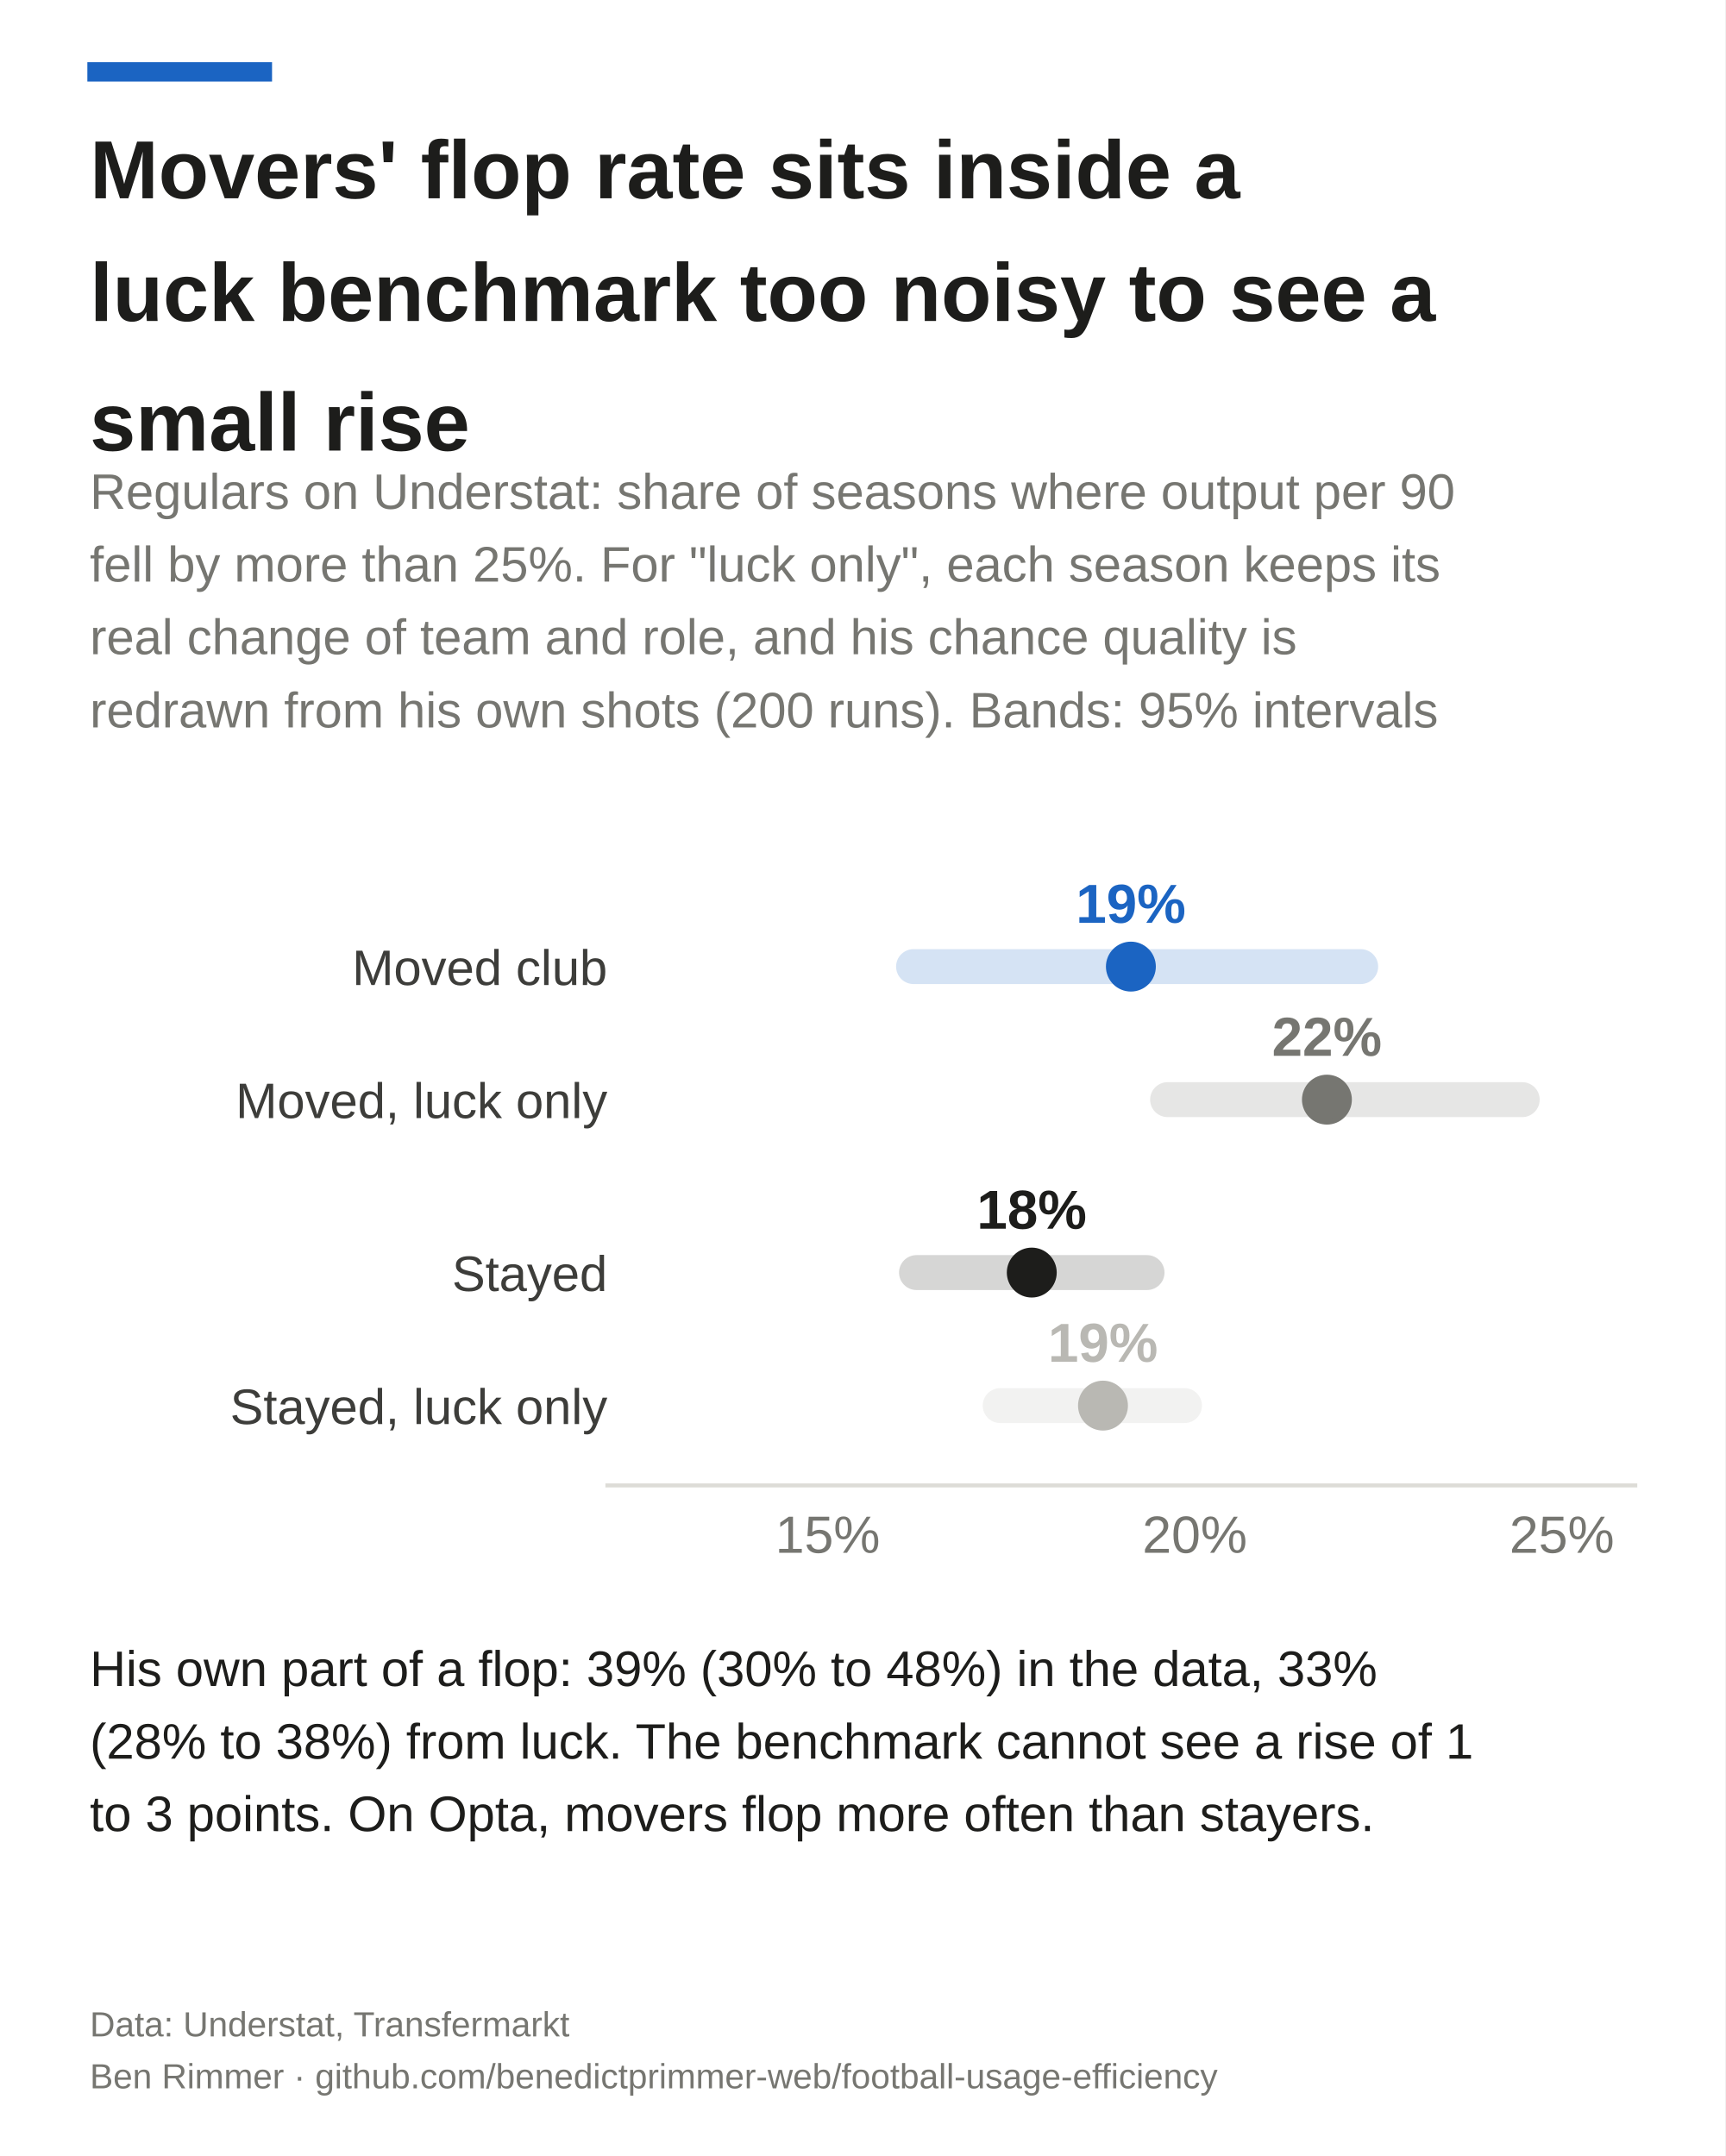
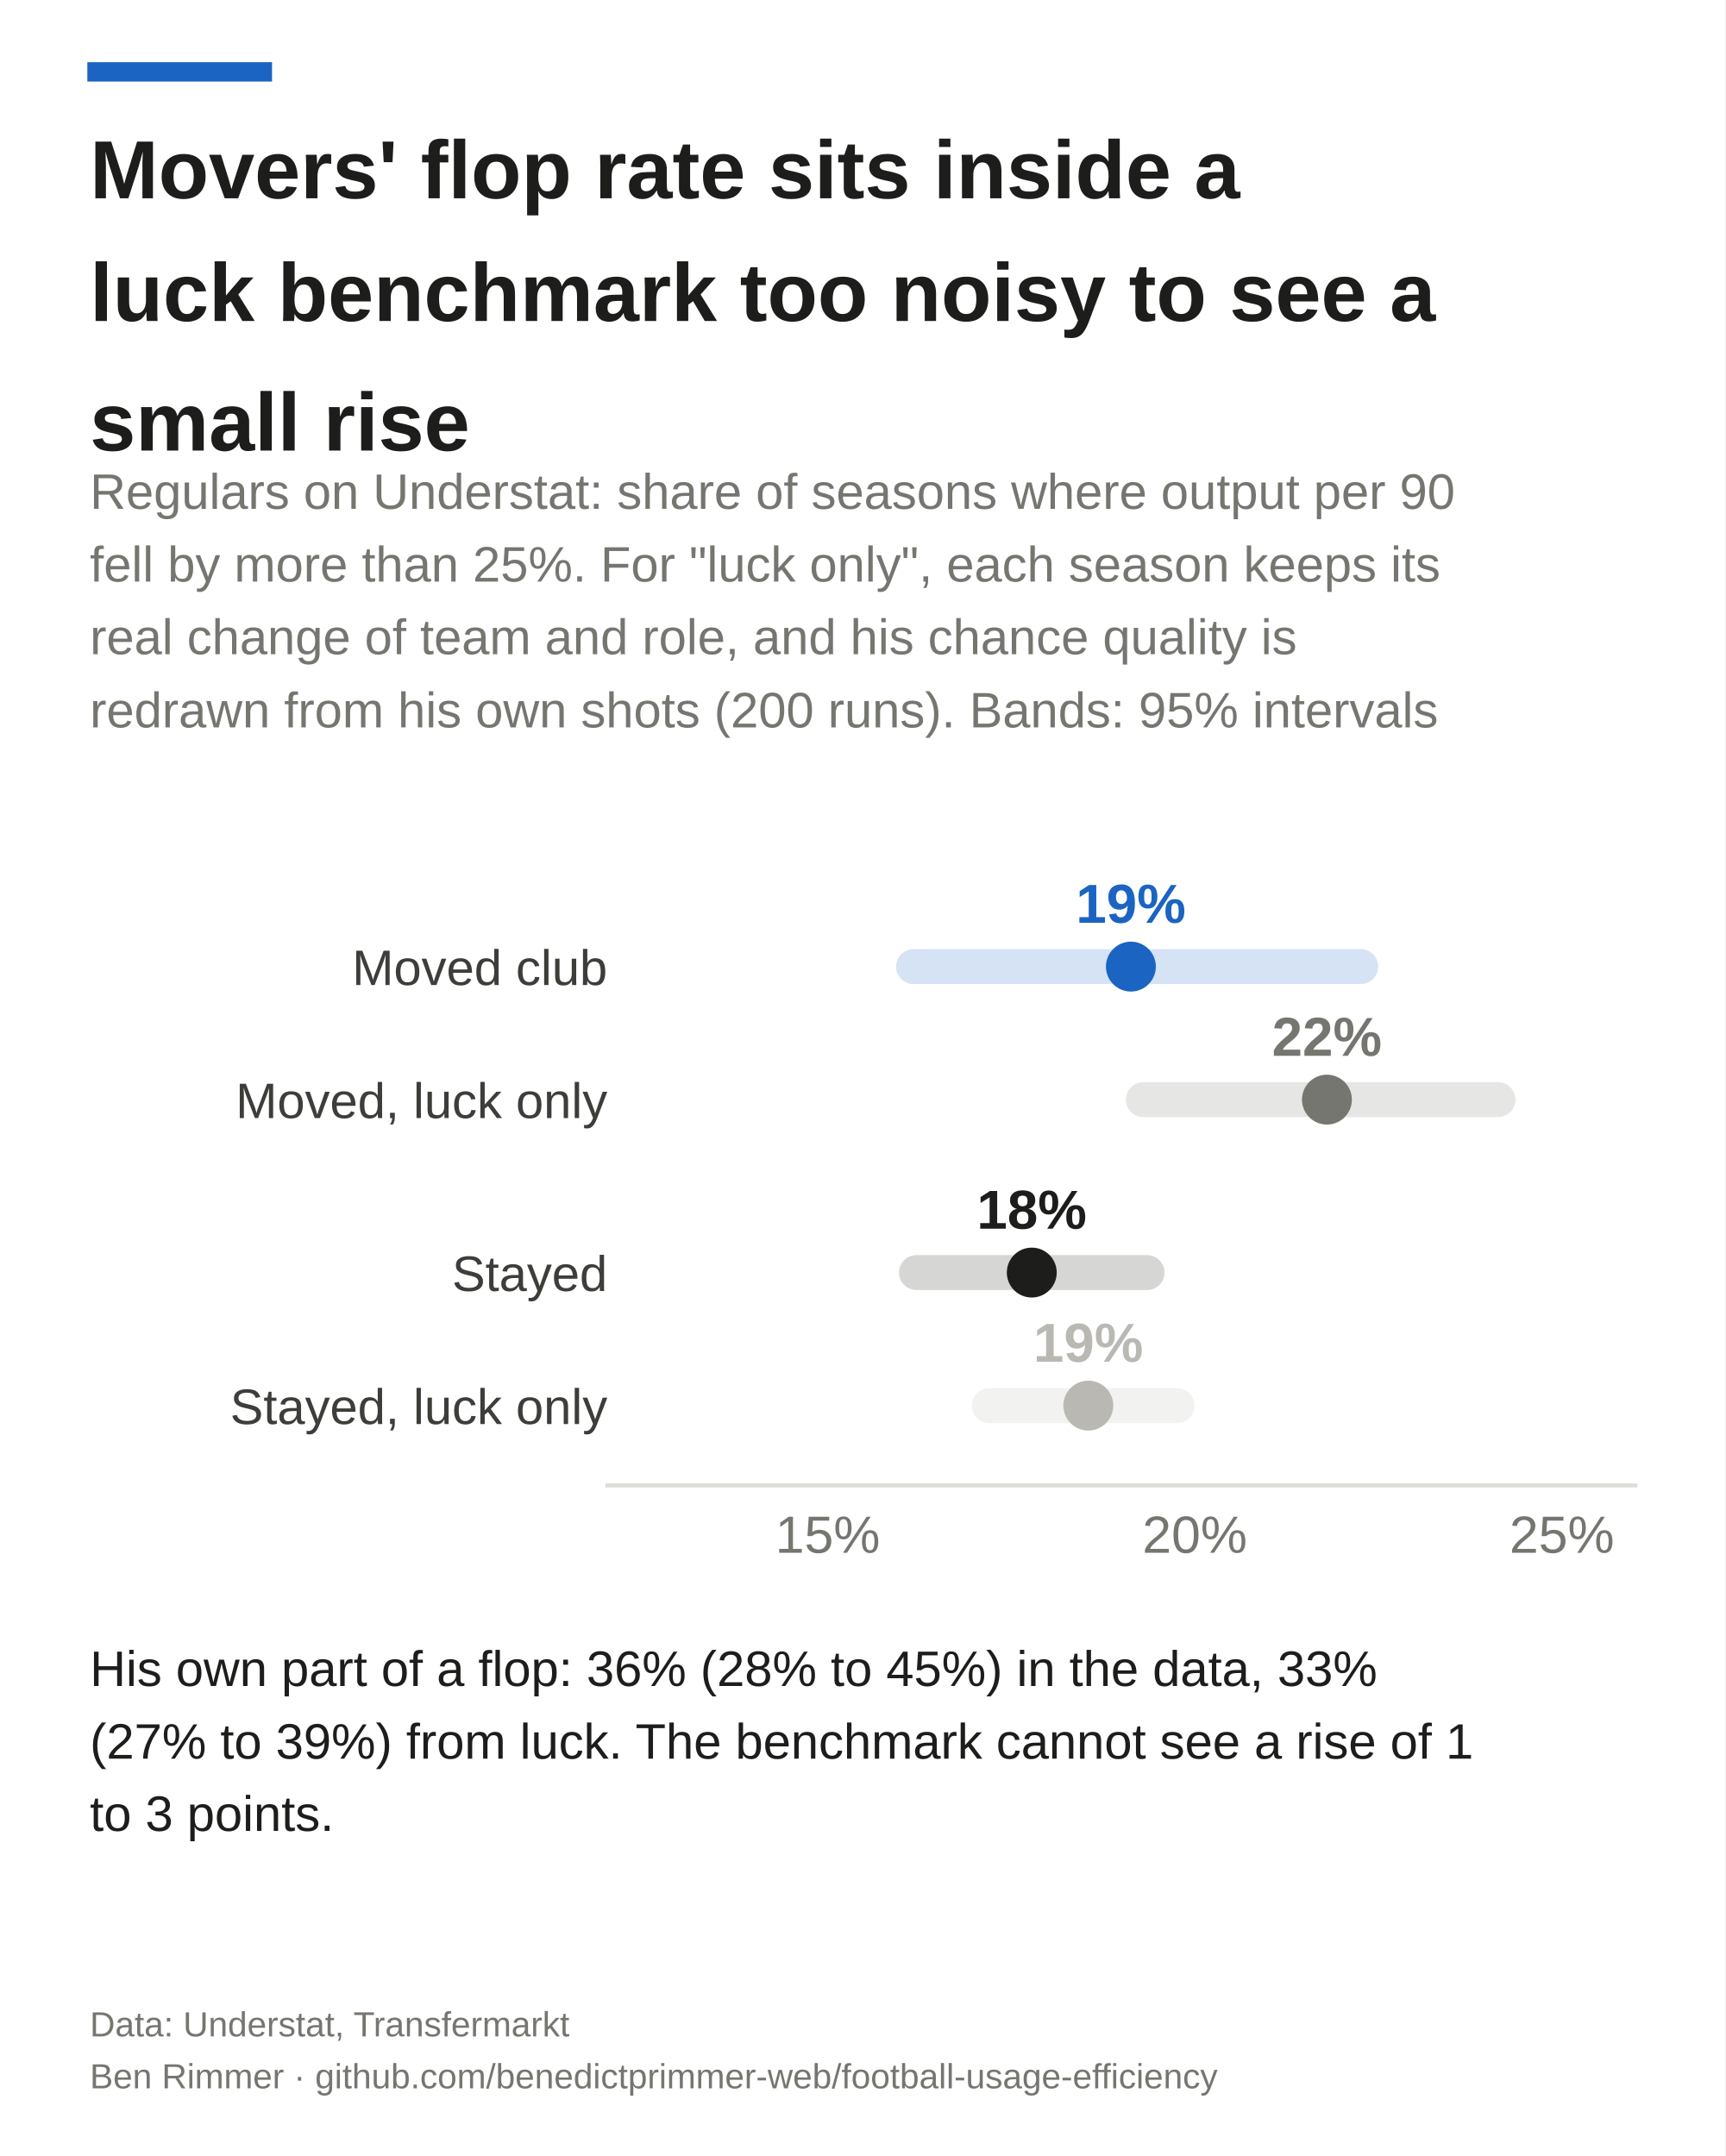
<svg xmlns="http://www.w3.org/2000/svg" xmlns:xlink="http://www.w3.org/1999/xlink" width="345.6pt" height="432pt" viewBox="0 0 345.6 432" version="1.1">
  <defs>
    <style type="text/css">*{stroke-linejoin: round; stroke-linecap: butt}</style>
  </defs>
  <g id="figure_1">
    <g id="patch_1">
      <path d="M 0 432  L 345.6 432  L 345.6 0  L 0 0  z " style="fill: #ffffff" />
    </g>
    <g id="axes_1">
      <g id="patch_2">
        <path d="M 121.68 297.635  L 327.6 297.635  L 327.6 172.355  L 121.68 172.355  z " style="fill: #ffffff" />
      </g>
      <g id="matplotlib.axis_1">
        <g id="xtick_1">
          <g id="line2d_1" />
          <g id="text_1">
            <text style="font-size: 10.5px; font-family: 'Helvetica Neue', 'Arial', 'DejaVu Sans'; text-anchor: middle; fill: #767671" x="165.806" y="311.131" transform="rotate(-0 165.8057 311.131)">15%</text>
          </g>
        </g>
        <g id="xtick_2">
          <g id="line2d_2" />
          <g id="text_2">
            <text style="font-size: 10.5px; font-family: 'Helvetica Neue', 'Arial', 'DejaVu Sans'; text-anchor: middle; fill: #767671" x="239.349" y="311.131" transform="rotate(-0 239.3486 311.131)">20%</text>
          </g>
        </g>
        <g id="xtick_3">
          <g id="line2d_3" />
          <g id="text_3">
            <text style="font-size: 10.5px; font-family: 'Helvetica Neue', 'Arial', 'DejaVu Sans'; text-anchor: middle; fill: #767671" x="312.891" y="311.131" transform="rotate(-0 312.8914 311.131)">25%</text>
          </g>
        </g>
      </g>
      <g id="matplotlib.axis_2" />
      <g id="line2d_4">
        <path d="M 183.015 193.679  L 272.59 193.679  " clip-path="url(#pbd2b1142de)" style="fill: none; stroke: #1b64c2; stroke-opacity: 0.18; stroke-width: 7; stroke-linecap: round" />
      </g>
      <g id="line2d_5">
        <defs>
          <path id="mde4b343246" d="M 0 4.5  C 1.193 4.5 2.338 4.026 3.182 3.182  C 4.026 2.338 4.5 1.193 4.5 0  C 4.5 -1.193 4.026 -2.338 3.182 -3.182  C 2.338 -4.026 1.193 -4.5 0 -4.5  C -1.193 -4.5 -2.338 -4.026 -3.182 -3.182  C -4.026 -2.338 -4.5 -1.193 -4.5 0  C -4.5 1.193 -4.026 2.338 -3.182 3.182  C -2.338 4.026 -1.193 4.5 0 4.5  z " style="stroke: #1b64c2" />
        </defs>
        <g clip-path="url(#pbd2b1142de)">
          <use xlink:href="#mde4b343246" x="226.552" y="193.679" style="fill: #1b64c2; stroke: #1b64c2" />
        </g>
      </g>
      <g id="line2d_6">
-         <path d="M 233.906 220.335  L 304.949 220.335  " clip-path="url(#pbd2b1142de)" style="fill: none; stroke: #767671; stroke-opacity: 0.18; stroke-width: 7; stroke-linecap: round" />
+         <path d="M 229.053 220.335  L 300.095 220.335  " clip-path="url(#pbd2b1142de)" style="fill: none; stroke: #767671; stroke-opacity: 0.18; stroke-width: 7; stroke-linecap: round" />
      </g>
      <g id="line2d_7">
        <defs>
          <path id="m902bc59d40" d="M 0 4.5  C 1.193 4.5 2.338 4.026 3.182 3.182  C 4.026 2.338 4.5 1.193 4.5 0  C 4.5 -1.193 4.026 -2.338 3.182 -3.182  C 2.338 -4.026 1.193 -4.5 0 -4.5  C -1.193 -4.5 -2.338 -4.026 -3.182 -3.182  C -4.026 -2.338 -4.5 -1.193 -4.5 0  C -4.5 1.193 -4.026 2.338 -3.182 3.182  C -2.338 4.026 -1.193 4.5 0 4.5  z " style="stroke: #767671" />
        </defs>
        <g clip-path="url(#pbd2b1142de)">
          <use xlink:href="#m902bc59d40" x="265.824" y="220.335" style="fill: #767671; stroke: #767671" />
        </g>
      </g>
      <g id="line2d_8">
        <path d="M 183.603 254.986  L 229.788 254.986  " clip-path="url(#pbd2b1142de)" style="fill: none; stroke: #1d1d1b; stroke-opacity: 0.18; stroke-width: 7; stroke-linecap: round" />
      </g>
      <g id="line2d_9">
        <defs>
          <path id="m2b6a40e2ac" d="M 0 4.5  C 1.193 4.5 2.338 4.026 3.182 3.182  C 4.026 2.338 4.5 1.193 4.5 0  C 4.5 -1.193 4.026 -2.338 3.182 -3.182  C 2.338 -4.026 1.193 -4.5 0 -4.5  C -1.193 -4.5 -2.338 -4.026 -3.182 -3.182  C -4.026 -2.338 -4.5 -1.193 -4.5 0  C -4.5 1.193 -4.026 2.338 -3.182 3.182  C -2.338 4.026 -1.193 4.5 0 4.5  z " style="stroke: #1d1d1b" />
        </defs>
        <g clip-path="url(#pbd2b1142de)">
          <use xlink:href="#m2b6a40e2ac" x="206.696" y="254.986" style="fill: #1d1d1b; stroke: #1d1d1b" />
        </g>
      </g>
      <g id="line2d_10">
-         <path d="M 200.371 281.642  L 237.289 281.642  " clip-path="url(#pbd2b1142de)" style="fill: none; stroke: #b9b8b3; stroke-opacity: 0.18; stroke-width: 7; stroke-linecap: round" />
+         <path d="M 198.165 281.642  L 235.819 281.642  " clip-path="url(#pbd2b1142de)" style="fill: none; stroke: #b9b8b3; stroke-opacity: 0.18; stroke-width: 7; stroke-linecap: round" />
      </g>
      <g id="line2d_11">
        <defs>
          <path id="m57bad921ab" d="M 0 4.5  C 1.193 4.5 2.338 4.026 3.182 3.182  C 4.026 2.338 4.5 1.193 4.5 0  C 4.5 -1.193 4.026 -2.338 3.182 -3.182  C 2.338 -4.026 1.193 -4.5 0 -4.5  C -1.193 -4.5 -2.338 -4.026 -3.182 -3.182  C -4.026 -2.338 -4.5 -1.193 -4.5 0  C -4.5 1.193 -4.026 2.338 -3.182 3.182  C -2.338 4.026 -1.193 4.5 0 4.5  z " style="stroke: #b9b8b3" />
        </defs>
        <g clip-path="url(#pbd2b1142de)">
-           <use xlink:href="#m57bad921ab" x="220.963" y="281.642" style="fill: #b9b8b3; stroke: #b9b8b3" />
+           <use xlink:href="#m57bad921ab" x="218.021" y="281.642" style="fill: #b9b8b3; stroke: #b9b8b3" />
        </g>
      </g>
      <g id="patch_3">
        <path d="M 121.68 297.635  L 327.6 297.635  " style="fill: none; stroke: #dddcd7; stroke-width: 0.8; stroke-linejoin: miter; stroke-linecap: square" />
      </g>
      <g id="text_4">
        <text style="font-weight: 700; font-size: 11px; font-family: 'Helvetica Neue', 'Arial', 'DejaVu Sans'; text-anchor: middle; fill: #1b64c2" x="226.552" y="184.895" transform="rotate(-0 226.5521 184.895)">19%</text>
      </g>
      <g id="text_5">
        <text style="font-size: 10px; font-family: 'Helvetica Neue', 'Arial', 'DejaVu Sans'; text-anchor: end; fill: #3d3d3a" x="121.68" y="197.374" transform="rotate(-0 121.68 197.3743)">Moved club  </text>
      </g>
      <g id="text_6">
        <text style="font-weight: 700; font-size: 11px; font-family: 'Helvetica Neue', 'Arial', 'DejaVu Sans'; text-anchor: middle; fill: #767671" x="265.824" y="211.55" transform="rotate(-0 265.824 211.5503)">22%</text>
      </g>
      <g id="text_7">
        <text style="font-size: 10px; font-family: 'Helvetica Neue', 'Arial', 'DejaVu Sans'; text-anchor: end; fill: #3d3d3a" x="121.68" y="224.03" transform="rotate(-0 121.68 224.0296)">Moved, luck only  </text>
      </g>
      <g id="text_8">
        <text style="font-weight: 700; font-size: 11px; font-family: 'Helvetica Neue', 'Arial', 'DejaVu Sans'; text-anchor: middle; fill: #1d1d1b" x="206.696" y="246.202" transform="rotate(-0 206.6955 246.2022)">18%</text>
      </g>
      <g id="text_9">
        <text style="font-size: 10px; font-family: 'Helvetica Neue', 'Arial', 'DejaVu Sans'; text-anchor: end; fill: #3d3d3a" x="121.68" y="258.681" transform="rotate(-0 121.68 258.6815)">Stayed  </text>
      </g>
      <g id="text_10">
-         <text style="font-weight: 700; font-size: 11px; font-family: 'Helvetica Neue', 'Arial', 'DejaVu Sans'; text-anchor: middle; fill: #b9b8b3" x="220.963" y="272.858" transform="rotate(-0 220.9629 272.8575)">19%</text>
+         <text style="font-weight: 700; font-size: 11px; font-family: 'Helvetica Neue', 'Arial', 'DejaVu Sans'; text-anchor: middle; fill: #b9b8b3" x="218.021" y="272.858" transform="rotate(-0 218.0211 272.8575)">19%</text>
      </g>
      <g id="text_11">
        <text style="font-size: 10px; font-family: 'Helvetica Neue', 'Arial', 'DejaVu Sans'; text-anchor: end; fill: #3d3d3a" x="121.68" y="285.337" transform="rotate(-0 121.68 285.3368)">Stayed, luck only  </text>
      </g>
    </g>
    <g id="patch_4">
      <path d="M 18 15.84  L 54 15.84  L 54 12.96  L 18 12.96  z " style="fill: #1b64c2; stroke: #1b64c2; stroke-linejoin: miter" />
    </g>
    <g id="text_12">
      <text style="font-weight: 700; font-size: 16.5px; font-family: 'Helvetica Neue', 'Arial', 'DejaVu Sans'; fill: #1d1d1b" transform="translate(18 39.73078)">Movers' flop rate sits inside a</text>
      <text style="font-weight: 700; font-size: 16.5px; font-family: 'Helvetica Neue', 'Arial', 'DejaVu Sans'; fill: #1d1d1b" transform="translate(18 64.31578)">luck benchmark too noisy to see a</text>
      <text style="font-weight: 700; font-size: 16.5px; font-family: 'Helvetica Neue', 'Arial', 'DejaVu Sans'; fill: #1d1d1b" transform="translate(18 90.28652)">small rise</text>
    </g>
    <g id="text_13">
      <text style="font-size: 10px; font-family: 'Helvetica Neue', 'Arial', 'DejaVu Sans'; fill: #767671" transform="translate(18 101.9611)">Regulars on Understat: share of seasons where output per 90</text>
      <text style="font-size: 10px; font-family: 'Helvetica Neue', 'Arial', 'DejaVu Sans'; fill: #767671" transform="translate(18 116.5337)">fell by more than 25%. For "luck only", each season keeps its</text>
      <text style="font-size: 10px; font-family: 'Helvetica Neue', 'Arial', 'DejaVu Sans'; fill: #767671" transform="translate(18 131.0861)">real change of team and role, and his chance quality is</text>
      <text style="font-size: 10px; font-family: 'Helvetica Neue', 'Arial', 'DejaVu Sans'; fill: #767671" transform="translate(18 145.7533)">redrawn from his own shots (200 runs). Bands: 95% intervals</text>
    </g>
    <g id="text_14">
      <text style="font-size: 7px; font-family: 'Helvetica Neue', 'Arial', 'DejaVu Sans'; fill: #767671" transform="translate(18 408.0341)">Data: Understat, Transfermarkt</text>
      <text style="font-size: 7px; font-family: 'Helvetica Neue', 'Arial', 'DejaVu Sans'; fill: #767671" transform="translate(18 418.4458)">Ben Rimmer · github.com/benedictprimmer-web/football-usage-efficiency</text>
    </g>
    <g id="text_15">
-       <text style="font-size: 10px; font-family: 'Helvetica Neue', 'Arial', 'DejaVu Sans'; fill: #1d1d1b" transform="translate(18 337.8258)">His own part of a flop: 39% (30% to 48%) in the data, 33%</text>
-       <text style="font-size: 10px; font-family: 'Helvetica Neue', 'Arial', 'DejaVu Sans'; fill: #1d1d1b" transform="translate(18 352.3883)">(28% to 38%) from luck. The benchmark cannot see a rise of 1</text>
-       <text style="font-size: 10px; font-family: 'Helvetica Neue', 'Arial', 'DejaVu Sans'; fill: #1d1d1b" transform="translate(18 366.9008)">to 3 points. On Opta, movers flop more often than stayers.</text>
+       <text style="font-size: 10px; font-family: 'Helvetica Neue', 'Arial', 'DejaVu Sans'; fill: #1d1d1b" transform="translate(18 337.8258)">His own part of a flop: 36% (28% to 45%) in the data, 33%</text>
+       <text style="font-size: 10px; font-family: 'Helvetica Neue', 'Arial', 'DejaVu Sans'; fill: #1d1d1b" transform="translate(18 352.3883)">(27% to 39%) from luck. The benchmark cannot see a rise of 1</text>
+       <text style="font-size: 10px; font-family: 'Helvetica Neue', 'Arial', 'DejaVu Sans'; fill: #1d1d1b" transform="translate(18 366.8664)">to 3 points.</text>
    </g>
  </g>
  <defs>
    <clipPath id="pbd2b1142de">
      <rect x="121.68" y="172.355" width="205.92" height="125.28" />
    </clipPath>
  </defs>
</svg>
